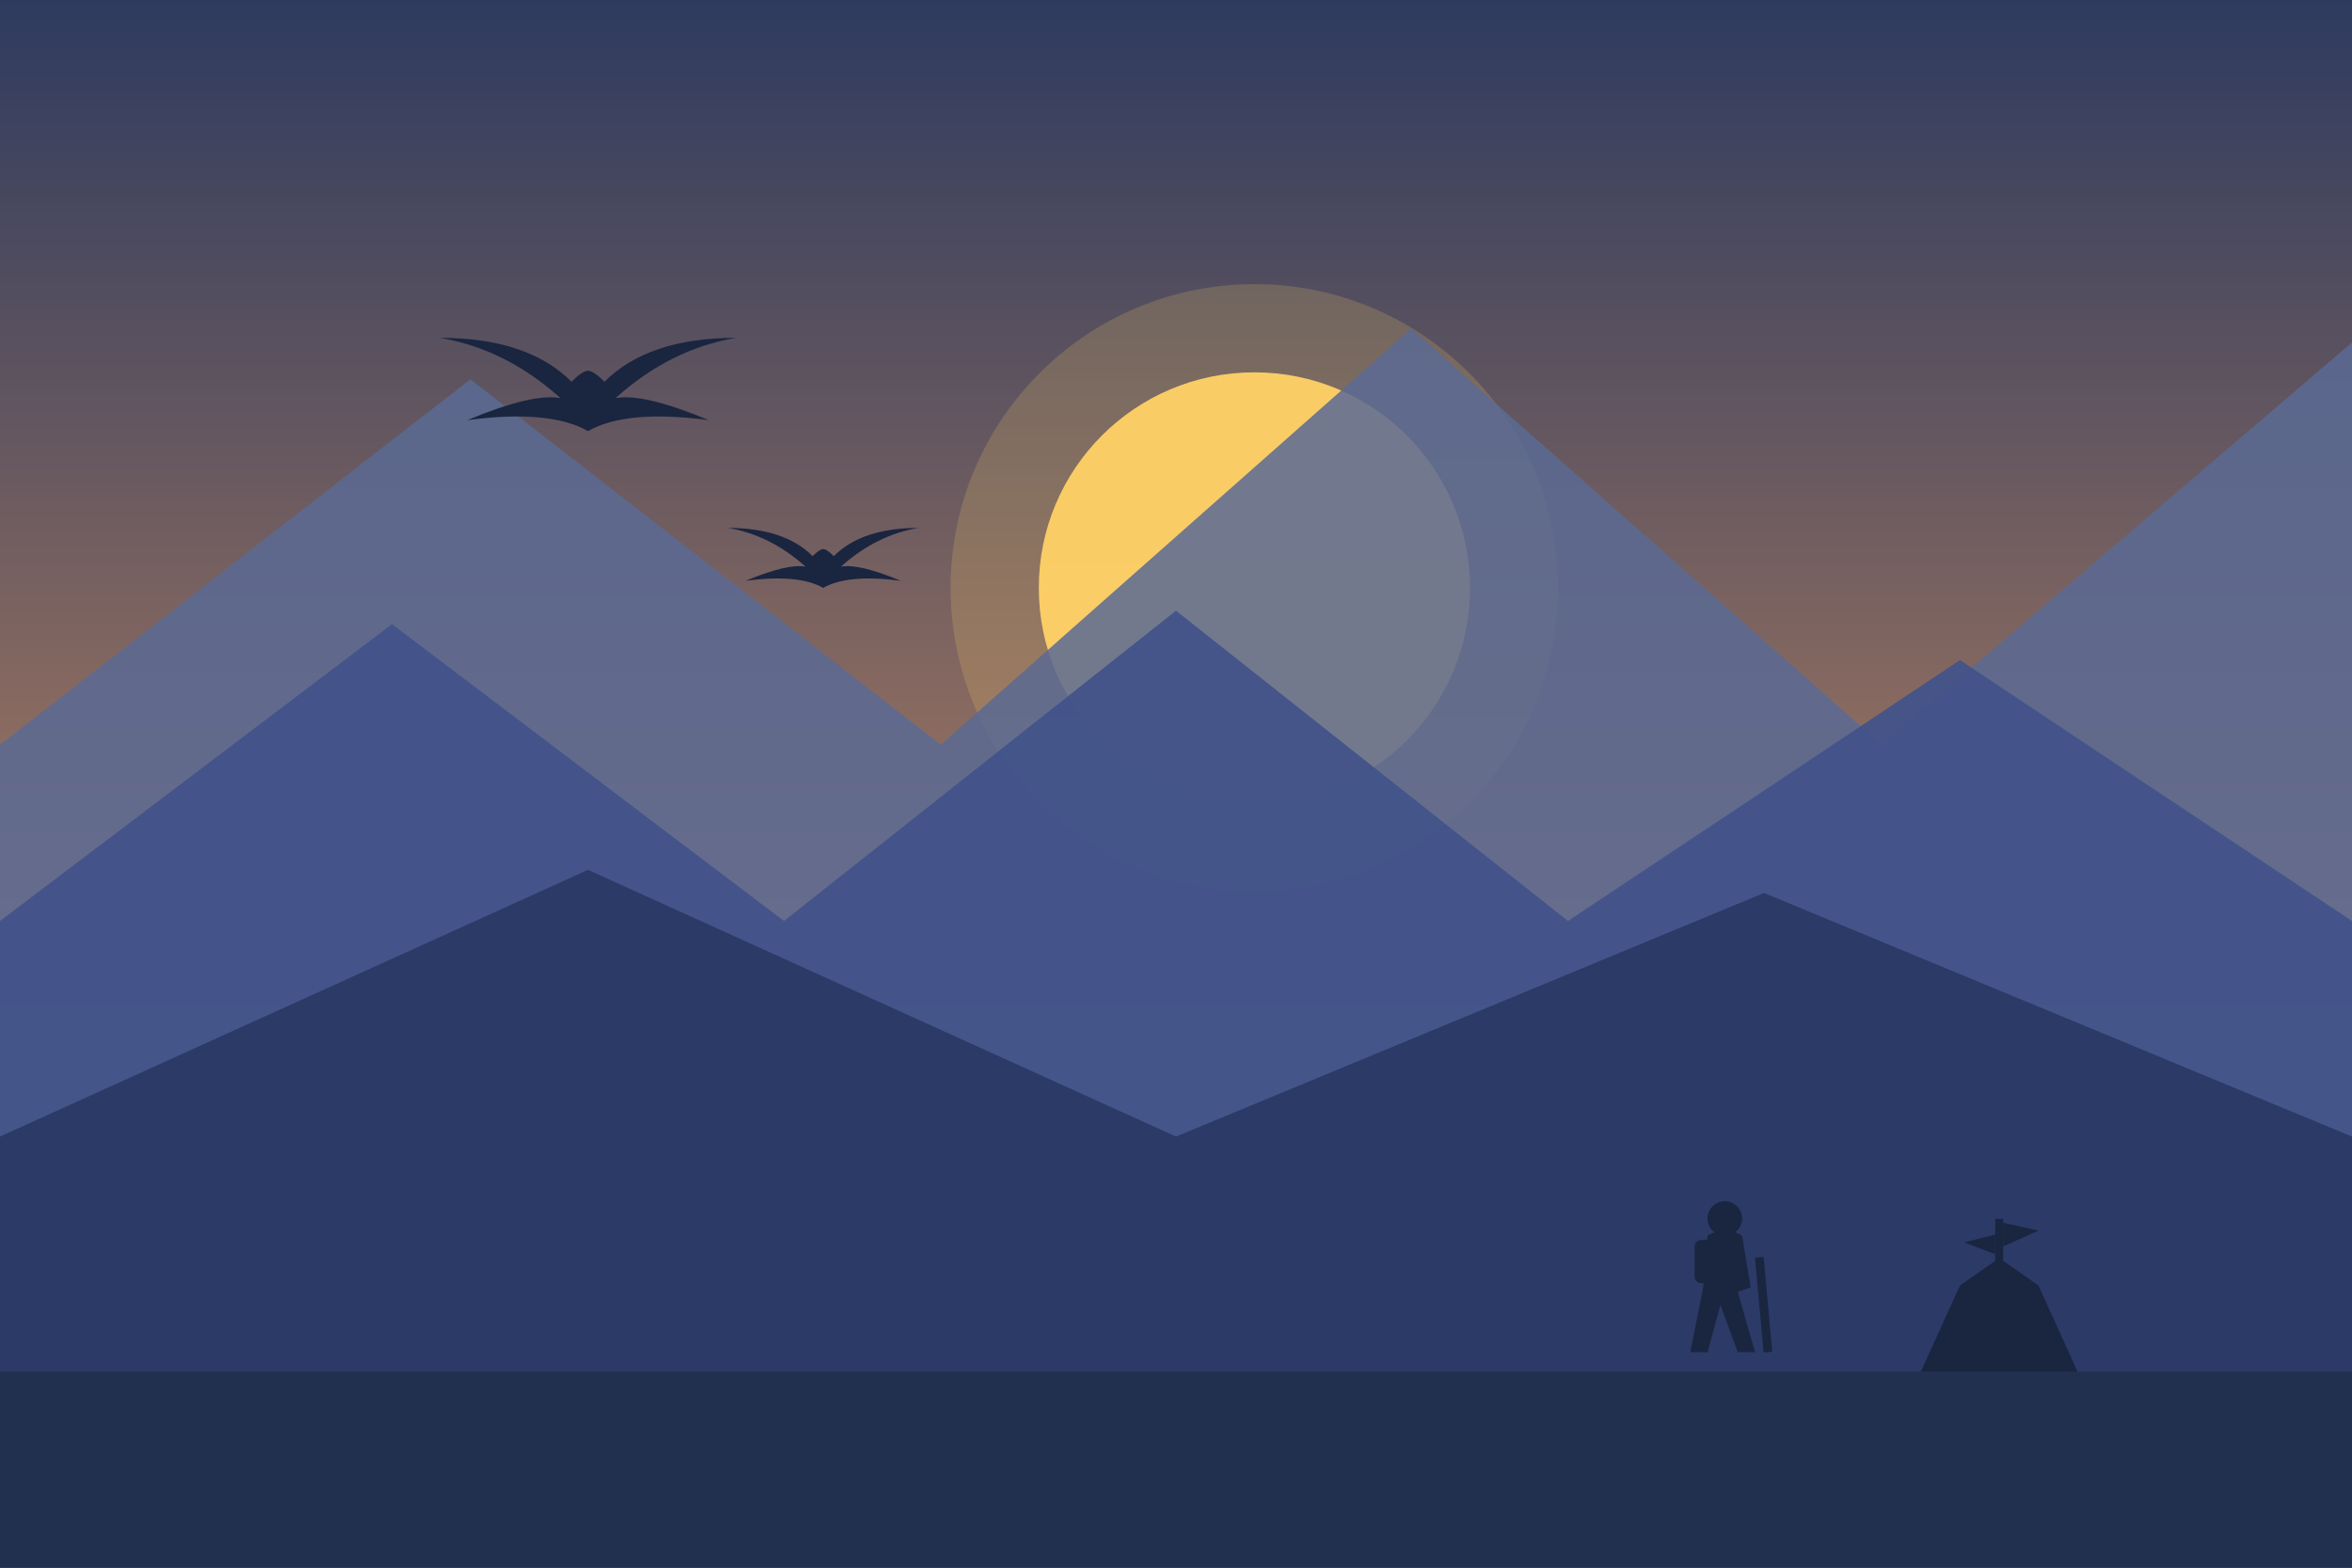
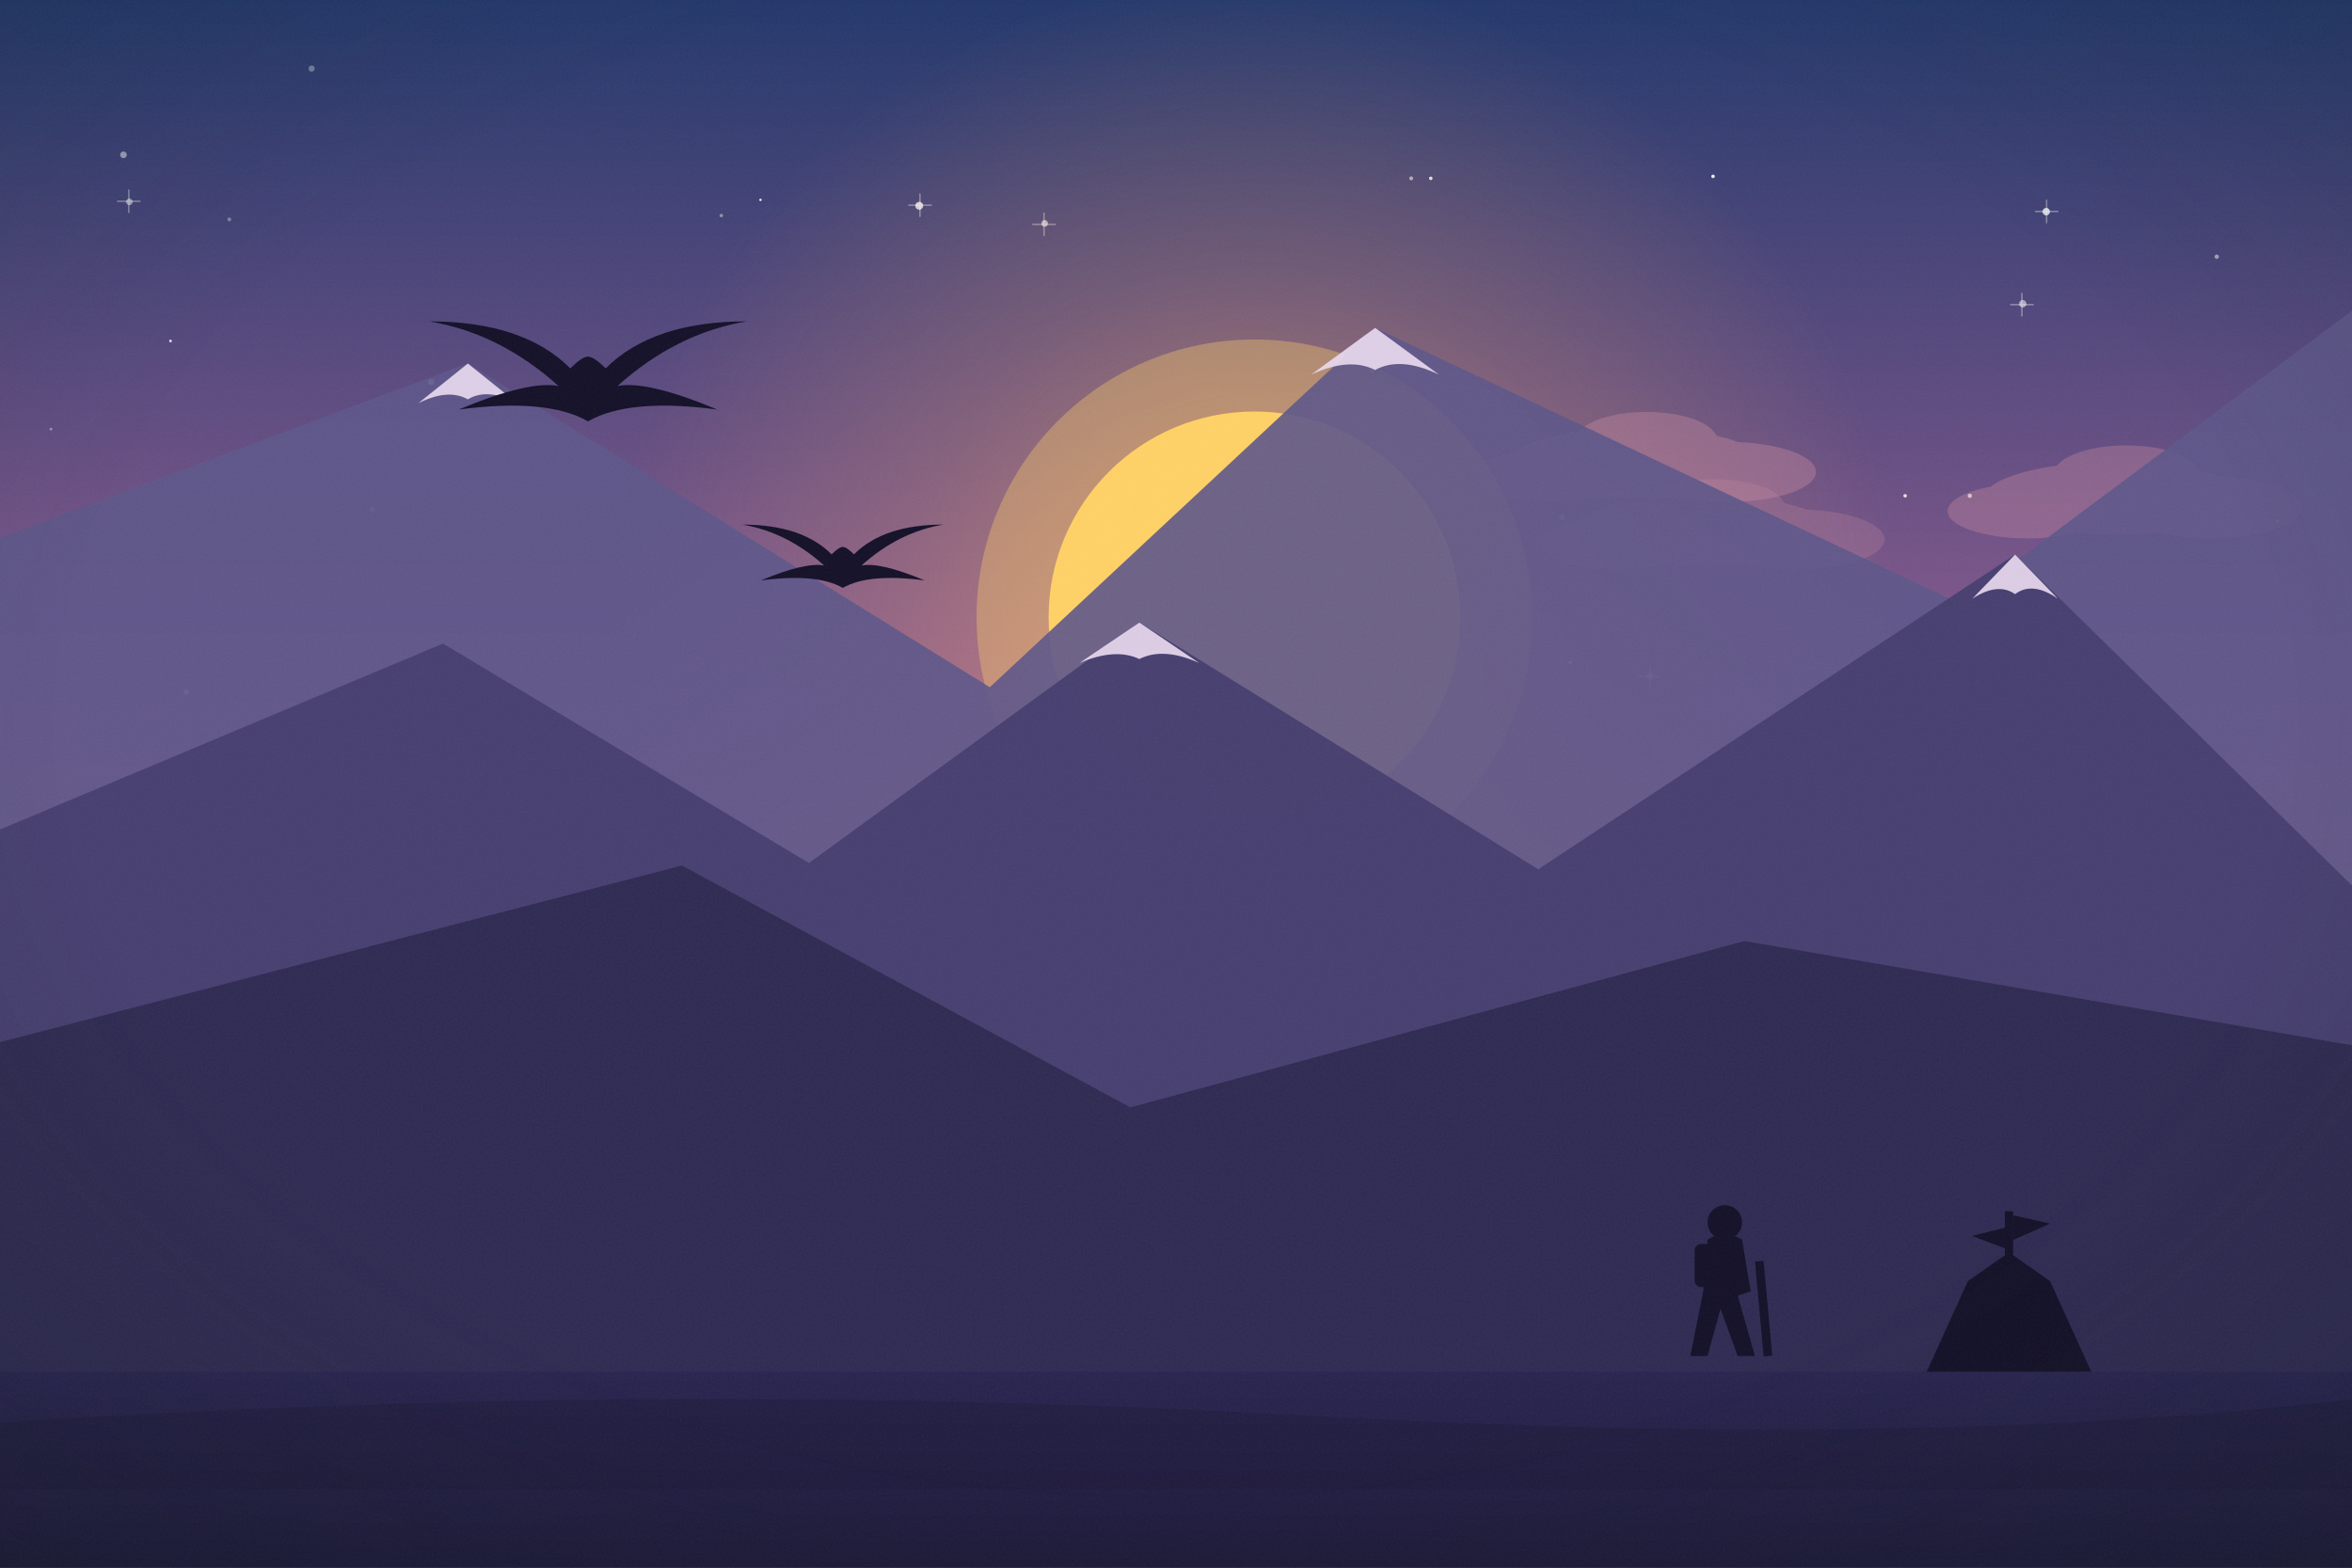
<svg xmlns="http://www.w3.org/2000/svg" viewBox="0 0 1200 800" width="1200" height="800" preserveAspectRatio="xMidYMid slice">
  <defs>
-     <linearGradient id="skyayd5r7" x1="0" y1="0" x2="0" y2="1">
-       <stop offset="0" stop-color="#2d3a5f" />
-       <stop offset="1" stop-color="#f4a261" />
+     <linearGradient id="sky1" x1="0" y1="0" x2="0" y2="1">
+       <stop offset="0" stop-color="#22376b" />
+       <stop offset="0.45" stop-color="#8a5a8f" />
+       <stop offset="0.8" stop-color="#ef9563" />
+       <stop offset="1" stop-color="#ffc98a" />
    </linearGradient>
  </defs>
-   <rect width="1200" height="800" fill="url(#skyayd5r7)" />
-   <circle cx="640" cy="300" r="155" fill="#ffd166" opacity="0.18" />
-   <circle cx="640" cy="300" r="110" fill="#ffd166" opacity="0.95" />
-   <path d="M0 800 L0 380 L 0 380 L 240 193.564 L 480 380 L 720 167.711 L 960 380 L 1200 174.758 L 1200 800 Z" fill="#5a6a94" opacity="0.85" />
-   <path d="M0 800 L0 470 L 0 470 L 200 318.496 L 400 470 L 600 311.644 L 800 470 L 1000 336.835 L 1200 470 L 1200 800 Z" fill="#41528a" opacity="0.92" />
-   <path d="M0 800 L0 580 L 0 580 L 300 443.891 L 600 580 L 900 455.686 L 1200 580 L 1200 800 Z" fill="#2b3a66" opacity="1" />
-   <rect x="0" y="700" width="1200" height="100" fill="#22304f" />
-   <g transform="translate(300 220) scale(1.4 1.4)" fill="#1a2540" stroke="#1a2540" stroke-width="0" opacity="1">
+   <rect width="1200" height="800" fill="url(#sky1)" />
+   <circle cx="874" cy="90" r="0.9" fill="#fff" opacity="0.91" />
+   <circle cx="801" cy="338" r="0.8" fill="#fff" opacity="0.77" />
+   <circle cx="1162" cy="266" r="0.8" fill="#fff" opacity="0.69" />
+   <circle cx="743" cy="316" r="1.1" fill="#fff" opacity="0.39" />
+   <circle cx="700" cy="189" r="1.4" fill="#fff" opacity="0.49" />
+   <circle cx="1057" cy="433" r="1.8" fill="#fff" opacity="0.79" />
+   <path d="M 1050.836 432.798 H 1062.836 M 1056.836 426.798 V 438.798" stroke="#fff" stroke-width="0.8" opacity="0.35" />
+   <circle cx="63" cy="79" r="1.7" fill="#fff" opacity="0.49" />
+   <circle cx="277" cy="454" r="0.8" fill="#fff" opacity="0.31" />
+   <circle cx="915" cy="421" r="0.9" fill="#fff" opacity="0.72" />
+   <circle cx="26" cy="219" r="0.7" fill="#fff" opacity="0.40" />
+   <circle cx="100" cy="448" r="1.6" fill="#fff" opacity="0.58" />
+   <circle cx="487" cy="412" r="1.5" fill="#fff" opacity="0.69" />
+   <circle cx="117" cy="112" r="1.0" fill="#fff" opacity="0.33" />
+   <circle cx="533" cy="114" r="1.7" fill="#fff" opacity="0.59" />
+   <path d="M 526.668 114.494 H 538.668 M 532.668 108.494 V 120.494" stroke="#fff" stroke-width="0.8" opacity="0.35" />
+   <circle cx="797" cy="264" r="1.5" fill="#fff" opacity="0.44" />
+   <circle cx="95" cy="353" r="1.4" fill="#fff" opacity="0.60" />
+   <circle cx="66" cy="103" r="1.7" fill="#fff" opacity="0.48" />
+   <path d="M 59.712 102.718 H 71.712 M 65.712 96.718 V 108.718" stroke="#fff" stroke-width="0.8" opacity="0.35" />
+   <circle cx="842" cy="345" r="1.8" fill="#fff" opacity="0.33" />
+   <path d="M 835.832 345.294 H 847.832 M 841.832 339.294 V 351.294" stroke="#fff" stroke-width="0.8" opacity="0.35" />
+   <circle cx="972" cy="253" r="0.9" fill="#fff" opacity="0.81" />
+   <circle cx="87" cy="174" r="0.7" fill="#fff" opacity="0.82" />
+   <circle cx="469" cy="105" r="2.0" fill="#fff" opacity="0.76" />
+   <path d="M 463.364 104.715 H 475.364 M 469.364 98.715 V 110.715" stroke="#fff" stroke-width="0.8" opacity="0.35" />
+   <circle cx="1044" cy="108" r="1.9" fill="#fff" opacity="0.76" />
+   <path d="M 1038.184 107.908 H 1050.184 M 1044.184 101.908 V 113.908" stroke="#fff" stroke-width="0.8" opacity="0.35" />
+   <circle cx="351" cy="427" r="1.6" fill="#fff" opacity="0.44" />
+   <circle cx="730" cy="91" r="0.9" fill="#fff" opacity="0.86" />
+   <circle cx="388" cy="102" r="0.6" fill="#fff" opacity="0.94" />
+   <circle cx="1005" cy="253" r="1.1" fill="#fff" opacity="0.80" />
+   <circle cx="1131" cy="131" r="1.1" fill="#fff" opacity="0.51" />
+   <circle cx="1032" cy="155" r="1.9" fill="#fff" opacity="0.52" />
+   <path d="M 1025.594 155.463 H 1037.594 M 1031.594 149.463 V 161.463" stroke="#fff" stroke-width="0.8" opacity="0.35" />
+   <circle cx="368" cy="110" r="0.9" fill="#fff" opacity="0.40" />
+   <circle cx="190" cy="260" r="1.5" fill="#fff" opacity="0.33" />
+   <circle cx="911" cy="450" r="1.5" fill="#fff" opacity="0.66" />
+   <circle cx="587" cy="284" r="0.6" fill="#fff" opacity="0.73" />
+   <circle cx="220" cy="195" r="1.6" fill="#fff" opacity="0.69" />
+   <circle cx="159" cy="35" r="1.6" fill="#fff" opacity="0.33" />
+   <circle cx="17" cy="465" r="0.7" fill="#fff" opacity="0.42" />
+   <circle cx="720" cy="91" r="1.0" fill="#fff" opacity="0.57" />
+   <defs>
+     <radialGradient id="glow2" cx="0.5" cy="0.5" r="0.5">
+       <stop offset="0" stop-color="#ffab66" stop-opacity="0.55" />
+       <stop offset="0.55" stop-color="#ffab66" stop-opacity="0.2" />
+       <stop offset="1" stop-color="#ffab66" stop-opacity="0" />
+     </radialGradient>
+   </defs>
+   <circle cx="640" cy="315" r="325.5" fill="url(#glow2)" />
+   <circle cx="640" cy="315" r="141.75" fill="#ffd166" opacity="0.35" />
+   <circle cx="640" cy="315" r="105" fill="#ffd166" />
+   <g fill="#c88ba0" opacity="0.353">
+     <ellipse cx="1079.292" cy="254.275" rx="66.991" ry="18.609" />
+     <ellipse cx="1034.631" cy="260.788" rx="40.939" ry="13.956" />
+     <ellipse cx="1127.674" cy="258.927" rx="46.522" ry="15.817" />
+     <ellipse cx="1084.874" cy="242.179" rx="37.217" ry="14.887" />
+   </g>
+   <g fill="#c88ba0" opacity="0.386">
+     <ellipse cx="834.706" cy="236.318" rx="64.796" ry="17.999" />
+     <ellipse cx="791.509" cy="242.617" rx="39.597" ry="13.499" />
+     <ellipse cx="881.503" cy="240.817" rx="44.997" ry="15.299" />
+     <ellipse cx="840.106" cy="224.618" rx="35.998" ry="14.399" />
+   </g>
+   <g fill="#c88ba0" opacity="0.251">
+     <ellipse cx="869.117" cy="270.776" rx="65.181" ry="18.106" />
+     <ellipse cx="825.663" cy="277.113" rx="39.833" ry="13.579" />
+     <ellipse cx="916.192" cy="275.302" rx="45.265" ry="15.39" />
+     <ellipse cx="874.548" cy="259.007" rx="36.212" ry="14.485" />
+   </g>
+   <path d="M0 800 L0 274.5 L 238.7 185.5 L 505.0 350.7 L 701.6 167.3 L 999.7 307.9 L 1200.0 158.5 L 1200 800 Z" fill="#5d5789" opacity="0.9" />
+   <path d="M 213.4 205.8 L 238.7 185.5 L 264.0 205.8 Q 248.8 197.7 238.7 203.8 Q 228.6 198.1 213.4 205.8 Z" fill="#e8d9ef" opacity="0.92" />
+   <path d="M 668.9 191.2 L 701.6 167.3 L 734.2 191.2 Q 714.6 181.7 701.6 188.8 Q 688.5 182.1 668.9 191.2 Z" fill="#e8d9ef" opacity="0.92" />
+   <path d="M0 800 L0 423.3 L 226.0 328.4 L 412.7 440.4 L 581.3 317.7 L 784.8 443.6 L 1028.1 283.0 L 1200.0 451.9 L 1200 800 Z" fill="#453e6e" opacity="0.94" />
+   <path d="M 550.8 338.3 L 581.3 317.7 L 611.8 338.3 Q 593.5 330.1 581.3 336.3 Q 569.1 330.5 550.8 338.3 Z" fill="#e8d9ef" opacity="0.92" />
+   <path d="M 1006.3 305.5 L 1028.1 283.0 L 1049.9 305.5 Q 1036.9 296.5 1028.1 303.2 Q 1019.4 297.0 1006.3 305.5 Z" fill="#e8d9ef" opacity="0.92" />
+   <path d="M0 800 L0 531.8 L 347.9 441.7 L 576.7 565.1 L 890.0 480.2 L 1200.0 533.4 L 1200 800 Z" fill="#2f2a52" opacity="1" />
+   <defs>
+     <linearGradient id="gnd3" x1="0" y1="0" x2="0" y2="1">
+       <stop offset="0" stop-color="#292450" />
+       <stop offset="1" stop-color="#1c1938" />
+     </linearGradient>
+   </defs>
+   <rect x="0" y="700" width="1200" height="100" fill="url(#gnd3)" />
+   <path d="M0 726 Q 336 704 660 722 T 1200 714 L 1200 760 L 0 760 Z" fill="#1c1938" opacity="0.45" />
+   <g transform="translate(300 215) scale(1.5 1.5)" fill="#131028" stroke="#131028" stroke-width="0" opacity="1">
    <path d="M0 0 Q-14 -8 -44 -4 Q-20 -14 -10 -12 Q-30 -30 -54 -34 Q-22 -34 -6 -18 Q-2 -22 0 -22 Q2 -22 6 -18 Q22 -34 54 -34 Q30 -30 10 -12 Q20 -14 44 -4 Q14 -8 0 0 Z" />
  </g>
-   <g transform="translate(420 300) scale(0.9 0.9)" fill="#1a2540" stroke="#1a2540" stroke-width="0" opacity="1">
+   <g transform="translate(430 300) scale(0.95 0.95)" fill="#131028" stroke="#131028" stroke-width="0" opacity="1">
    <path d="M0 0 Q-14 -8 -44 -4 Q-20 -14 -10 -12 Q-30 -30 -54 -34 Q-22 -34 -6 -18 Q-2 -22 0 -22 Q2 -22 6 -18 Q22 -34 54 -34 Q30 -30 10 -12 Q20 -14 44 -4 Q14 -8 0 0 Z" />
  </g>
-   <g transform="translate(880 690) scale(1.1 1.1)" fill="#1a2540" stroke="#1a2540" stroke-width="0" opacity="1">
+   <g transform="translate(880 692) scale(1.1 1.1)" fill="#131028" stroke="#131028" stroke-width="0" opacity="1">
    <circle cx="0" cy="-62" r="8" />
    <path d="M-8 -54 Q0 -59 8 -54 L12 -30 L6 -28 L14 0 L6 0 L-2 -22 L-8 0 L-16 0 L-10 -30 Z" />
    <rect x="-14" y="-52" width="10" height="20" rx="3" />
    <path d="M16 -44 L20 0" stroke-width="4" fill="none" />
  </g>
-   <g transform="translate(1020 700) scale(1 1)" fill="#1a2540" stroke="#1a2540" stroke-width="0" opacity="1">
+   <g transform="translate(1025 700) scale(1.05 1.05)" fill="#131028" stroke="#131028" stroke-width="0" opacity="1">
    <path d="M-40 0 L-20 -44 L0 -58 L20 -44 L40 0 Z" />
    <rect x="-2" y="-78" width="4" height="22" />
    <path d="M2 -76 L20 -72 L2 -64 Z M-2 -70 L-18 -66 L-2 -60 Z" />
  </g>
+   <defs>
+     <radialGradient id="vig4" cx="0.5" cy="0.46" r="0.75">
+       <stop offset="0.62" stop-color="#0a1a18" stop-opacity="0" />
+       <stop offset="1" stop-color="#0a1a18" stop-opacity="0.2" />
+     </radialGradient>
+   </defs>
+   <rect width="1200" height="800" fill="url(#vig4)" />
+   <filter id="nz5">
+     <feTurbulence type="fractalNoise" baseFrequency="0.9" numOctaves="2" stitchTiles="stitch" />
+     <feColorMatrix type="saturate" values="0" />
+   </filter>
+   <rect width="1200" height="800" filter="url(#nz5)" opacity="0.05" />
</svg>
